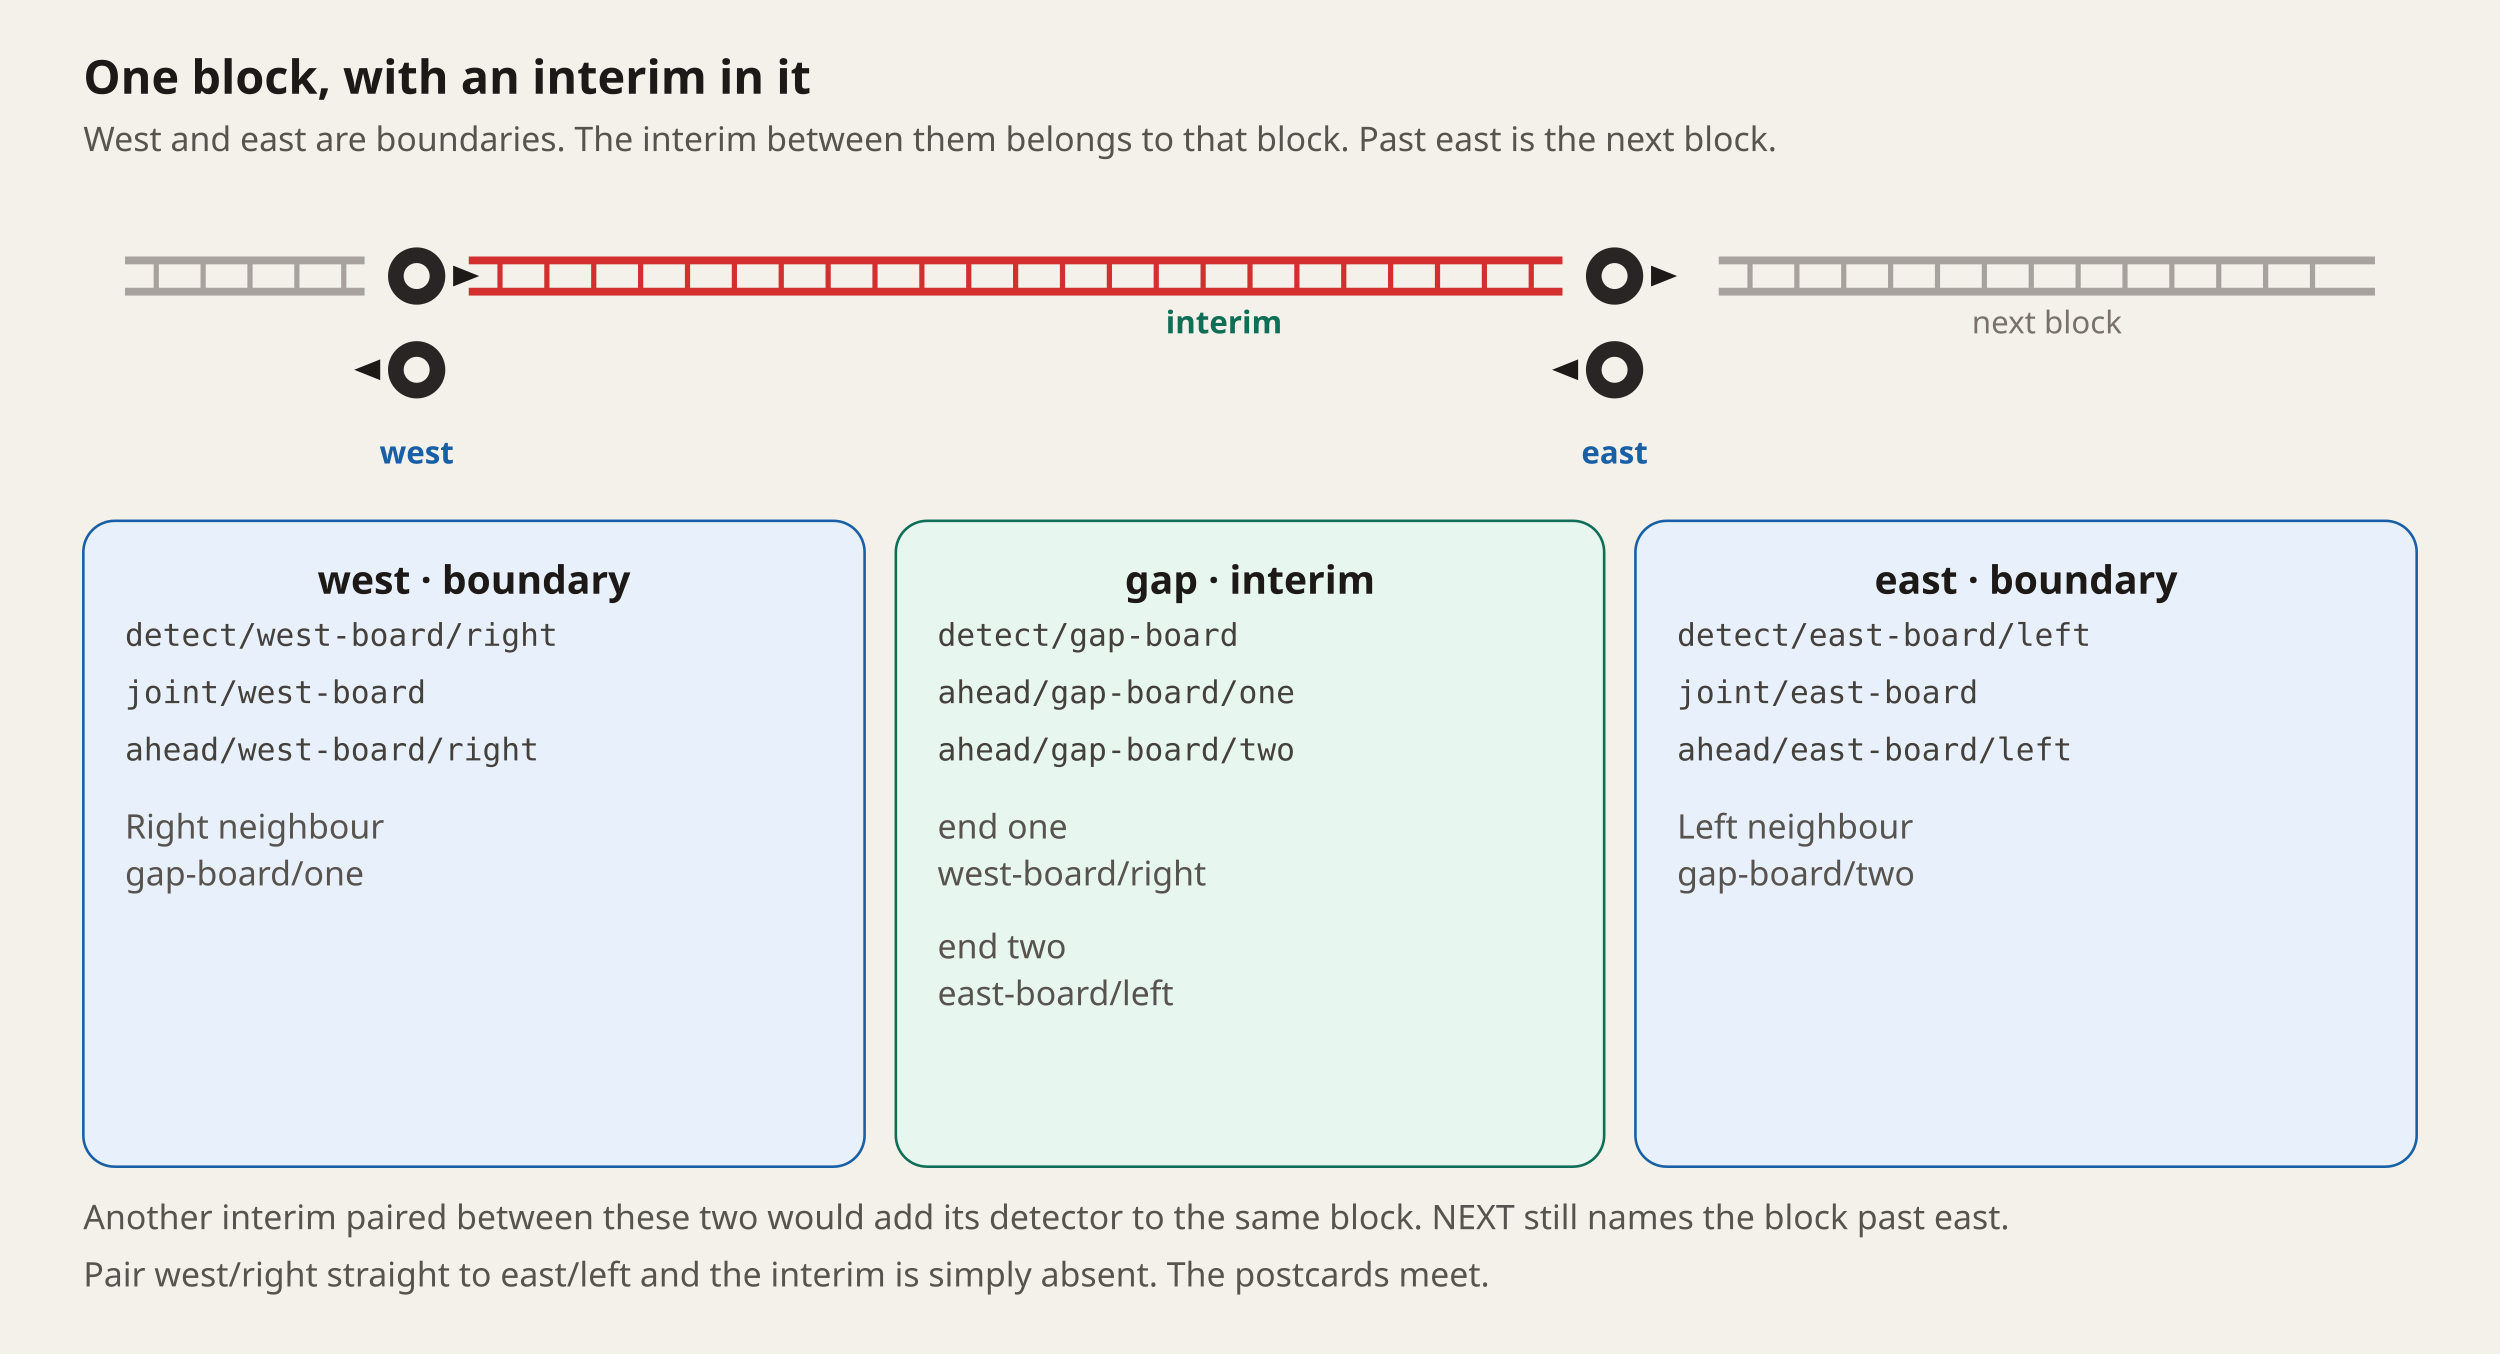
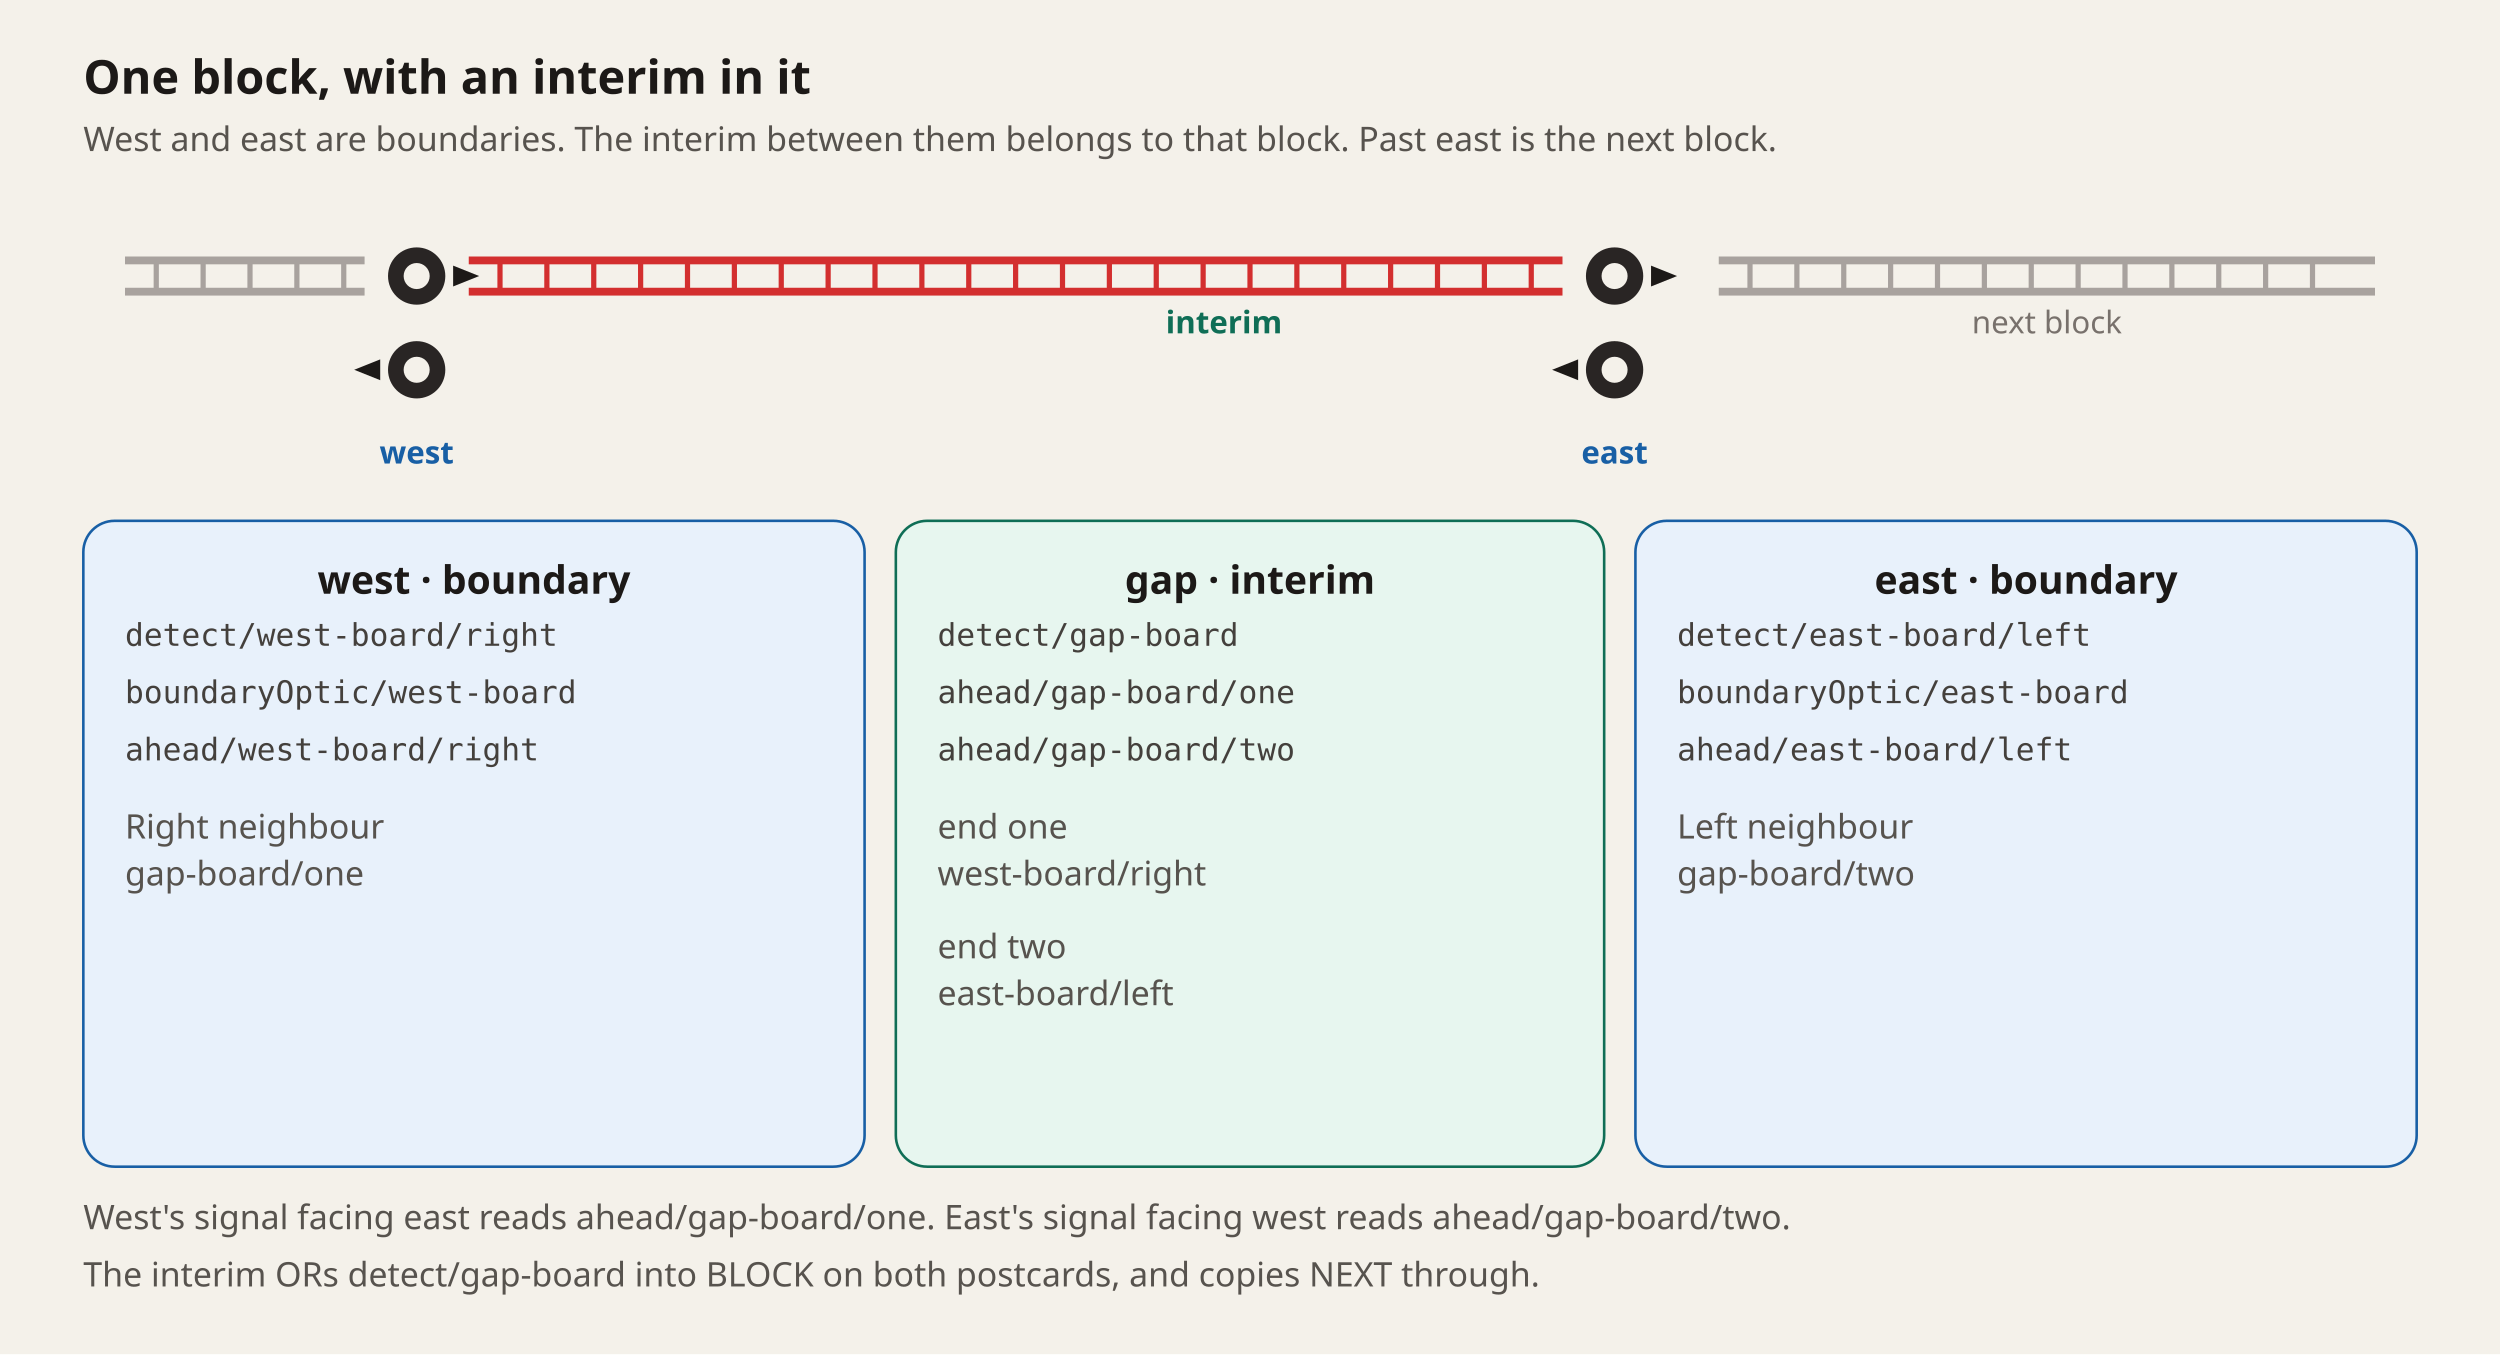
<svg xmlns="http://www.w3.org/2000/svg" width="960" height="520" viewBox="0 0 960 520" role="img" aria-labelledby="title desc">
  <rect width="960" height="520" fill="#f4f1ea" />
  <g font-family="ui-sans-serif, system-ui, sans-serif" fill="#1c1917">
    <text x="32" y="36" font-size="18" font-weight="600">One block, with an interim in it</text>
    <text x="32" y="58" fill="#57534e" font-size="13">West and east are boundaries. The interim between them belongs to that block. Past east is the next block.</text>
    <g stroke="#a8a29e" stroke-width="3" stroke-linecap="butt">
      <line x1="48" y1="100" x2="140" y2="100" />
      <line x1="48" y1="112" x2="140" y2="112" />
    </g>
    <g stroke="#a8a29e" stroke-width="2">
      <line x1="60" y1="100" x2="60" y2="112" />
      <line x1="78" y1="100" x2="78" y2="112" />
      <line x1="96" y1="100" x2="96" y2="112" />
      <line x1="114" y1="100" x2="114" y2="112" />
      <line x1="132" y1="100" x2="132" y2="112" />
    </g>
    <g stroke="#d32f2f" stroke-width="3" stroke-linecap="butt">
      <line x1="180" y1="100" x2="600" y2="100" />
      <line x1="180" y1="112" x2="600" y2="112" />
    </g>
    <g stroke="#d32f2f" stroke-width="2">
      <line x1="192" y1="100" x2="192" y2="112" />
      <line x1="210" y1="100" x2="210" y2="112" />
      <line x1="228" y1="100" x2="228" y2="112" />
      <line x1="246" y1="100" x2="246" y2="112" />
      <line x1="264" y1="100" x2="264" y2="112" />
      <line x1="282" y1="100" x2="282" y2="112" />
      <line x1="300" y1="100" x2="300" y2="112" />
      <line x1="318" y1="100" x2="318" y2="112" />
      <line x1="336" y1="100" x2="336" y2="112" />
      <line x1="354" y1="100" x2="354" y2="112" />
      <line x1="372" y1="100" x2="372" y2="112" />
      <line x1="390" y1="100" x2="390" y2="112" />
      <line x1="408" y1="100" x2="408" y2="112" />
      <line x1="426" y1="100" x2="426" y2="112" />
      <line x1="444" y1="100" x2="444" y2="112" />
      <line x1="462" y1="100" x2="462" y2="112" />
      <line x1="480" y1="100" x2="480" y2="112" />
      <line x1="498" y1="100" x2="498" y2="112" />
      <line x1="516" y1="100" x2="516" y2="112" />
      <line x1="534" y1="100" x2="534" y2="112" />
      <line x1="552" y1="100" x2="552" y2="112" />
      <line x1="570" y1="100" x2="570" y2="112" />
      <line x1="588" y1="100" x2="588" y2="112" />
    </g>
    <g stroke="#a8a29e" stroke-width="3" stroke-linecap="butt">
      <line x1="660" y1="100" x2="912" y2="100" />
      <line x1="660" y1="112" x2="912" y2="112" />
    </g>
    <g stroke="#a8a29e" stroke-width="2">
      <line x1="672" y1="100" x2="672" y2="112" />
      <line x1="690" y1="100" x2="690" y2="112" />
      <line x1="708" y1="100" x2="708" y2="112" />
      <line x1="726" y1="100" x2="726" y2="112" />
      <line x1="744" y1="100" x2="744" y2="112" />
      <line x1="762" y1="100" x2="762" y2="112" />
      <line x1="780" y1="100" x2="780" y2="112" />
      <line x1="798" y1="100" x2="798" y2="112" />
      <line x1="816" y1="100" x2="816" y2="112" />
      <line x1="834" y1="100" x2="834" y2="112" />
      <line x1="852" y1="100" x2="852" y2="112" />
      <line x1="870" y1="100" x2="870" y2="112" />
      <line x1="888" y1="100" x2="888" y2="112" />
    </g>
    <g transform="translate(160 106) scale(1 1)">
      <circle cx="0" cy="0" r="11" fill="#292524" />
      <circle cx="0" cy="0" r="5" fill="#f4f1ea" />
      <polygon points="14,-4 24,0 14,4" fill="#1c1917" />
    </g>
    <g transform="translate(160 142) scale(-1 1)">
      <circle cx="0" cy="0" r="11" fill="#292524" />
      <circle cx="0" cy="0" r="5" fill="#f4f1ea" />
      <polygon points="14,-4 24,0 14,4" fill="#1c1917" />
    </g>
    <g transform="translate(620 106) scale(1 1)">
      <circle cx="0" cy="0" r="11" fill="#292524" />
      <circle cx="0" cy="0" r="5" fill="#f4f1ea" />
      <polygon points="14,-4 24,0 14,4" fill="#1c1917" />
    </g>
    <g transform="translate(620 142) scale(-1 1)">
      <circle cx="0" cy="0" r="11" fill="#292524" />
      <circle cx="0" cy="0" r="5" fill="#f4f1ea" />
      <polygon points="14,-4 24,0 14,4" fill="#1c1917" />
    </g>
    <text x="160" y="178" text-anchor="middle" fill="#185fa5" font-size="12" font-weight="600">west</text>
    <text x="470" y="128" text-anchor="middle" fill="#0f6e56" font-size="12" font-weight="600">interim</text>
    <text x="620" y="178" text-anchor="middle" fill="#185fa5" font-size="12" font-weight="600">east</text>
    <text x="786" y="128" text-anchor="middle" fill="#78716c" font-size="12">next block</text>
    <rect x="32" y="200" width="300" height="248" rx="12" fill="#e8f1fb" stroke="#185fa5" />
    <text x="182.0" y="228" text-anchor="middle" font-size="15" font-weight="600">west · boundary</text>
    <text x="48" y="248" fill="#44403c" font-family="ui-monospace, SFMono-Regular, Menlo, monospace" font-size="12">detect/west-board/right</text>
-     <text x="48" y="270" fill="#44403c" font-family="ui-monospace, SFMono-Regular, Menlo, monospace" font-size="12">joint/west-board</text>
+     <text x="48" y="270" fill="#44403c" font-family="ui-monospace, SFMono-Regular, Menlo, monospace" font-size="12">boundaryOptic/west-board</text>
    <text x="48" y="292" fill="#44403c" font-family="ui-monospace, SFMono-Regular, Menlo, monospace" font-size="12">ahead/west-board/right</text>
    <text x="48" y="322" fill="#57534e" font-size="13">Right neighbour</text>
    <text x="48" y="340" fill="#57534e" font-size="13">gap-board/one</text>
    <rect x="344" y="200" width="272" height="248" rx="12" fill="#e7f6ef" stroke="#0f6e56" />
    <text x="480.0" y="228" text-anchor="middle" font-size="15" font-weight="600">gap · interim</text>
    <text x="360" y="248" fill="#44403c" font-family="ui-monospace, SFMono-Regular, Menlo, monospace" font-size="12">detect/gap-board</text>
    <text x="360" y="270" fill="#44403c" font-family="ui-monospace, SFMono-Regular, Menlo, monospace" font-size="12">ahead/gap-board/one</text>
    <text x="360" y="292" fill="#44403c" font-family="ui-monospace, SFMono-Regular, Menlo, monospace" font-size="12">ahead/gap-board/two</text>
    <text x="360" y="322" fill="#57534e" font-size="13">end one</text>
    <text x="360" y="340" fill="#57534e" font-size="13">west-board/right</text>
    <text x="360" y="368" fill="#57534e" font-size="13">end two</text>
    <text x="360" y="386" fill="#57534e" font-size="13">east-board/left</text>
    <rect x="628" y="200" width="300" height="248" rx="12" fill="#e8f1fb" stroke="#185fa5" />
    <text x="778.0" y="228" text-anchor="middle" font-size="15" font-weight="600">east · boundary</text>
    <text x="644" y="248" fill="#44403c" font-family="ui-monospace, SFMono-Regular, Menlo, monospace" font-size="12">detect/east-board/left</text>
-     <text x="644" y="270" fill="#44403c" font-family="ui-monospace, SFMono-Regular, Menlo, monospace" font-size="12">joint/east-board</text>
+     <text x="644" y="270" fill="#44403c" font-family="ui-monospace, SFMono-Regular, Menlo, monospace" font-size="12">boundaryOptic/east-board</text>
    <text x="644" y="292" fill="#44403c" font-family="ui-monospace, SFMono-Regular, Menlo, monospace" font-size="12">ahead/east-board/left</text>
    <text x="644" y="322" fill="#57534e" font-size="13">Left neighbour</text>
    <text x="644" y="340" fill="#57534e" font-size="13">gap-board/two</text>
-     <text x="32" y="472" fill="#57534e" font-size="13">Another interim paired between these two would add its detector to the same block. NEXT still names the block past east.</text>
-     <text x="32" y="494" fill="#57534e" font-size="13">Pair west/right straight to east/left and the interim is simply absent. The postcards meet.</text>
+     <text x="32" y="472" fill="#57534e" font-size="13">West's signal facing east reads ahead/gap-board/one. East's signal facing west reads ahead/gap-board/two.</text>
+     <text x="32" y="494" fill="#57534e" font-size="13">The interim ORs detect/gap-board into BLOCK on both postcards, and copies NEXT through.</text>
  </g>
</svg>
